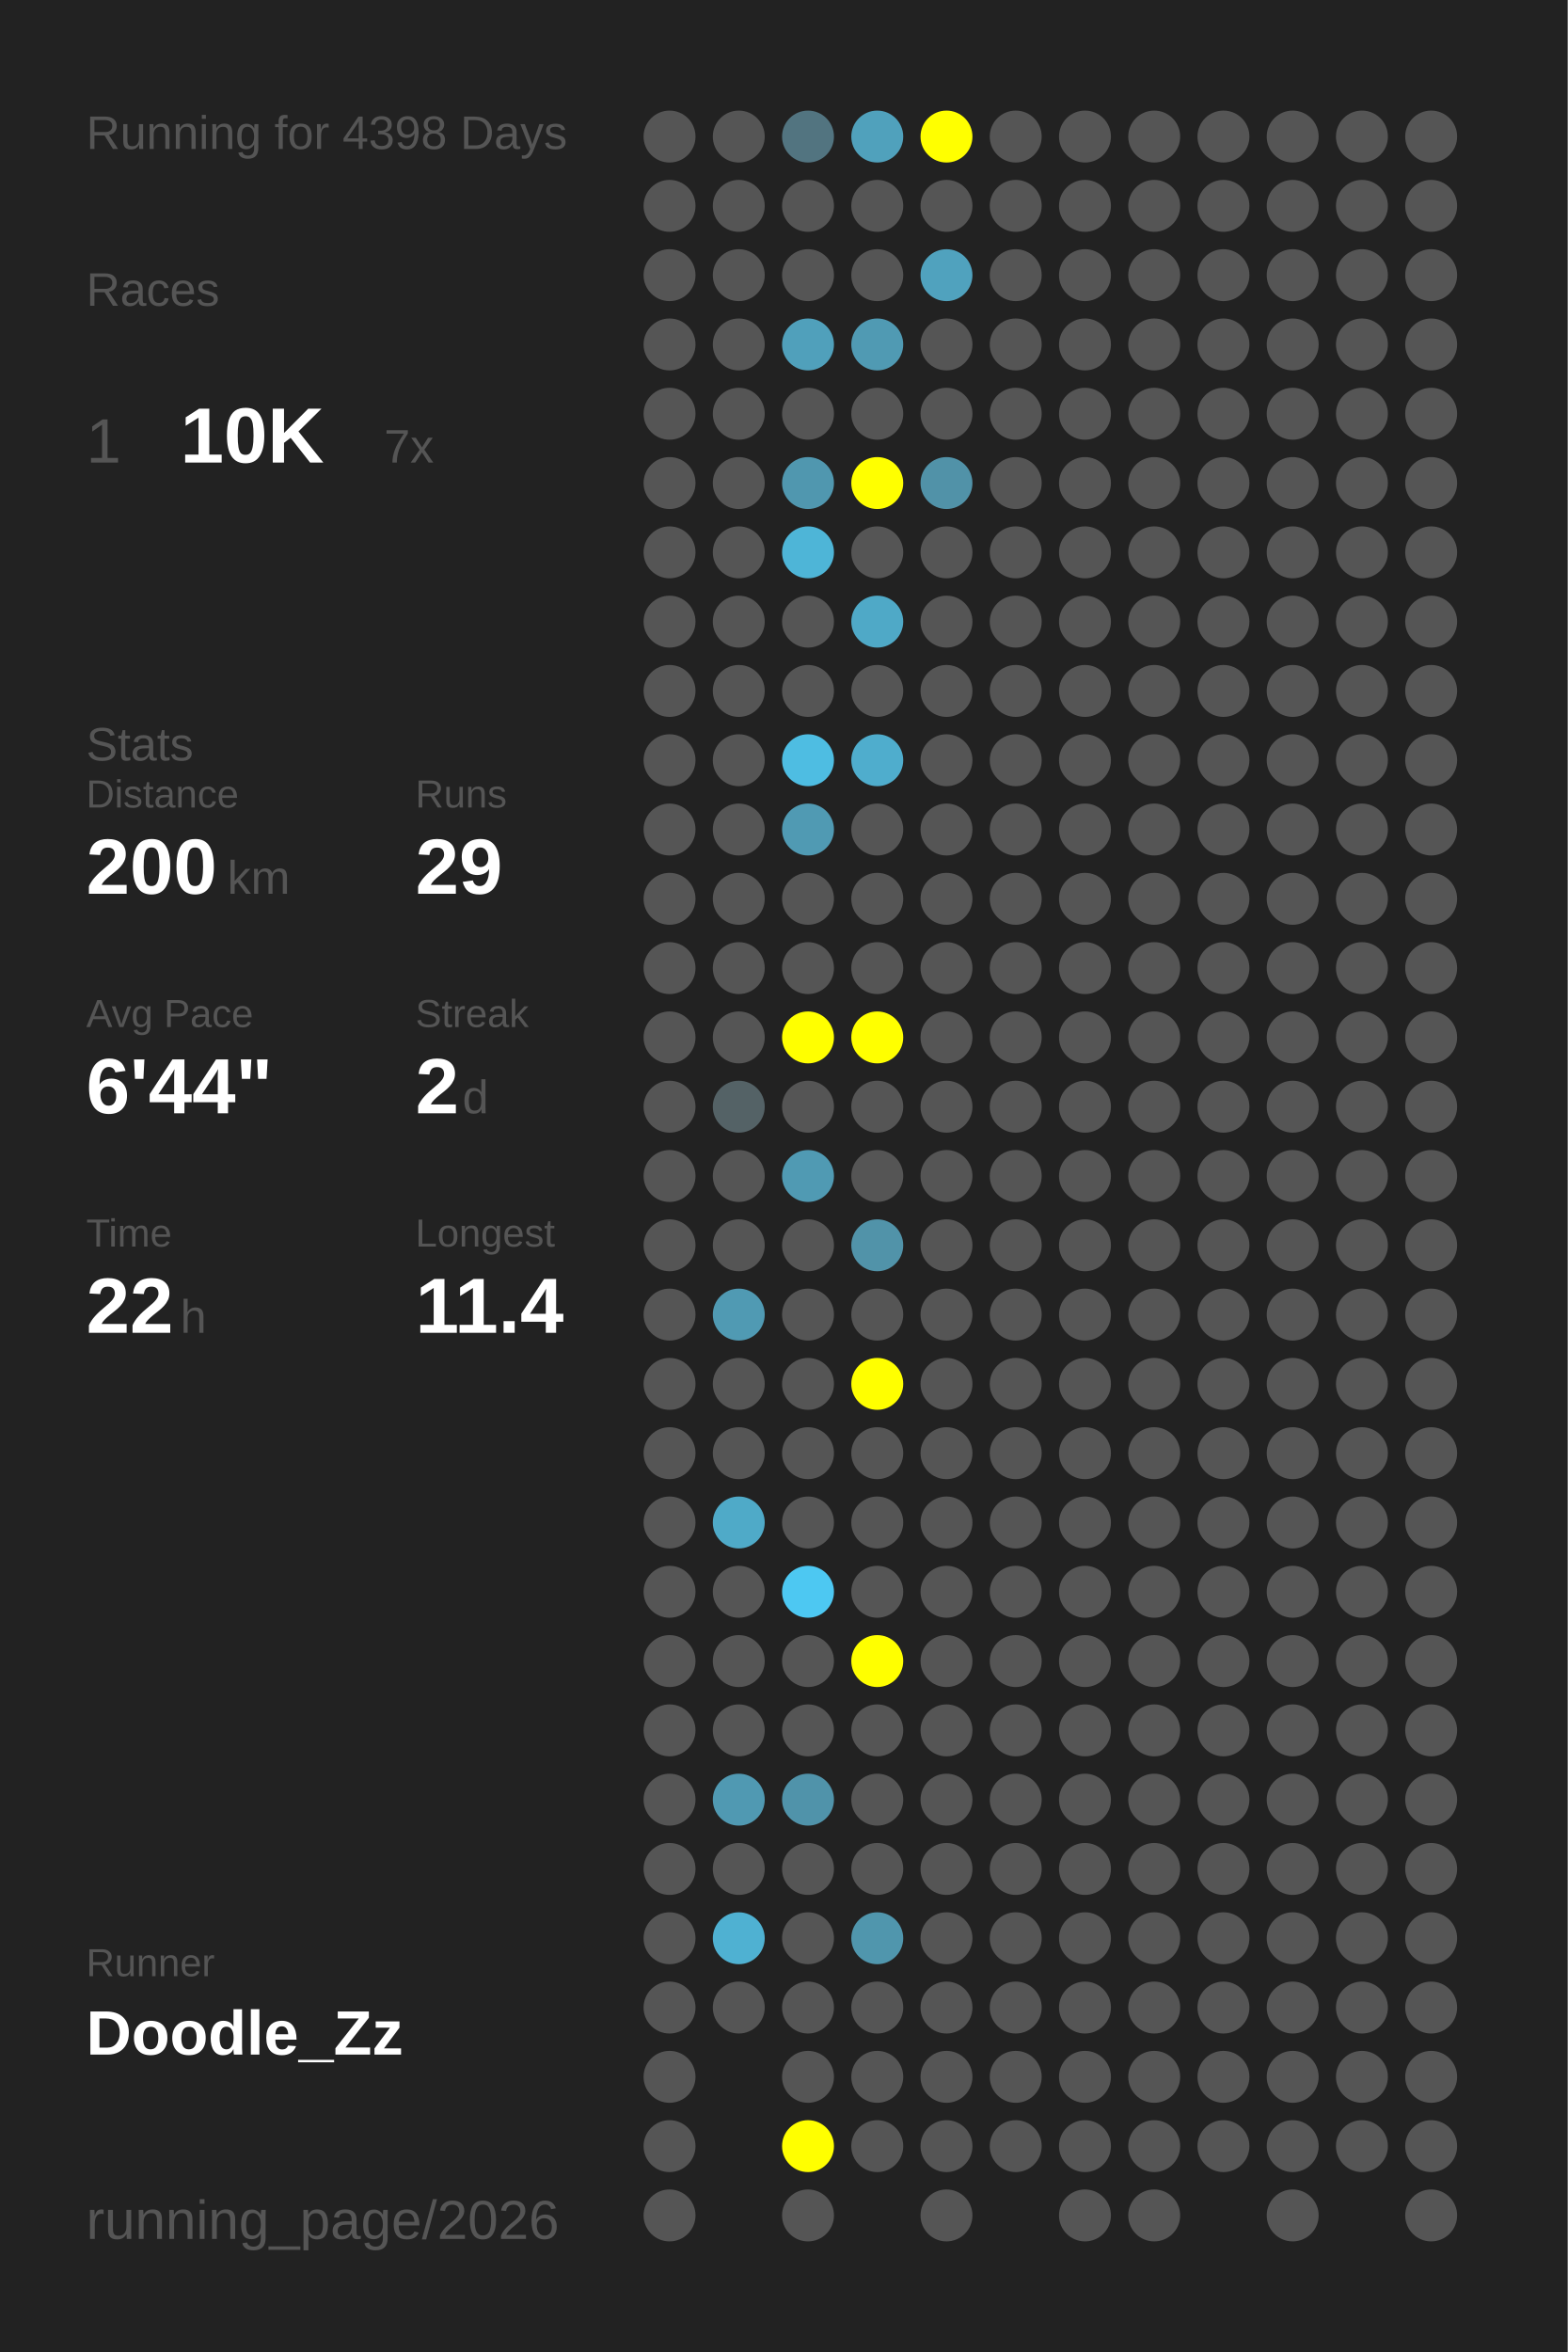
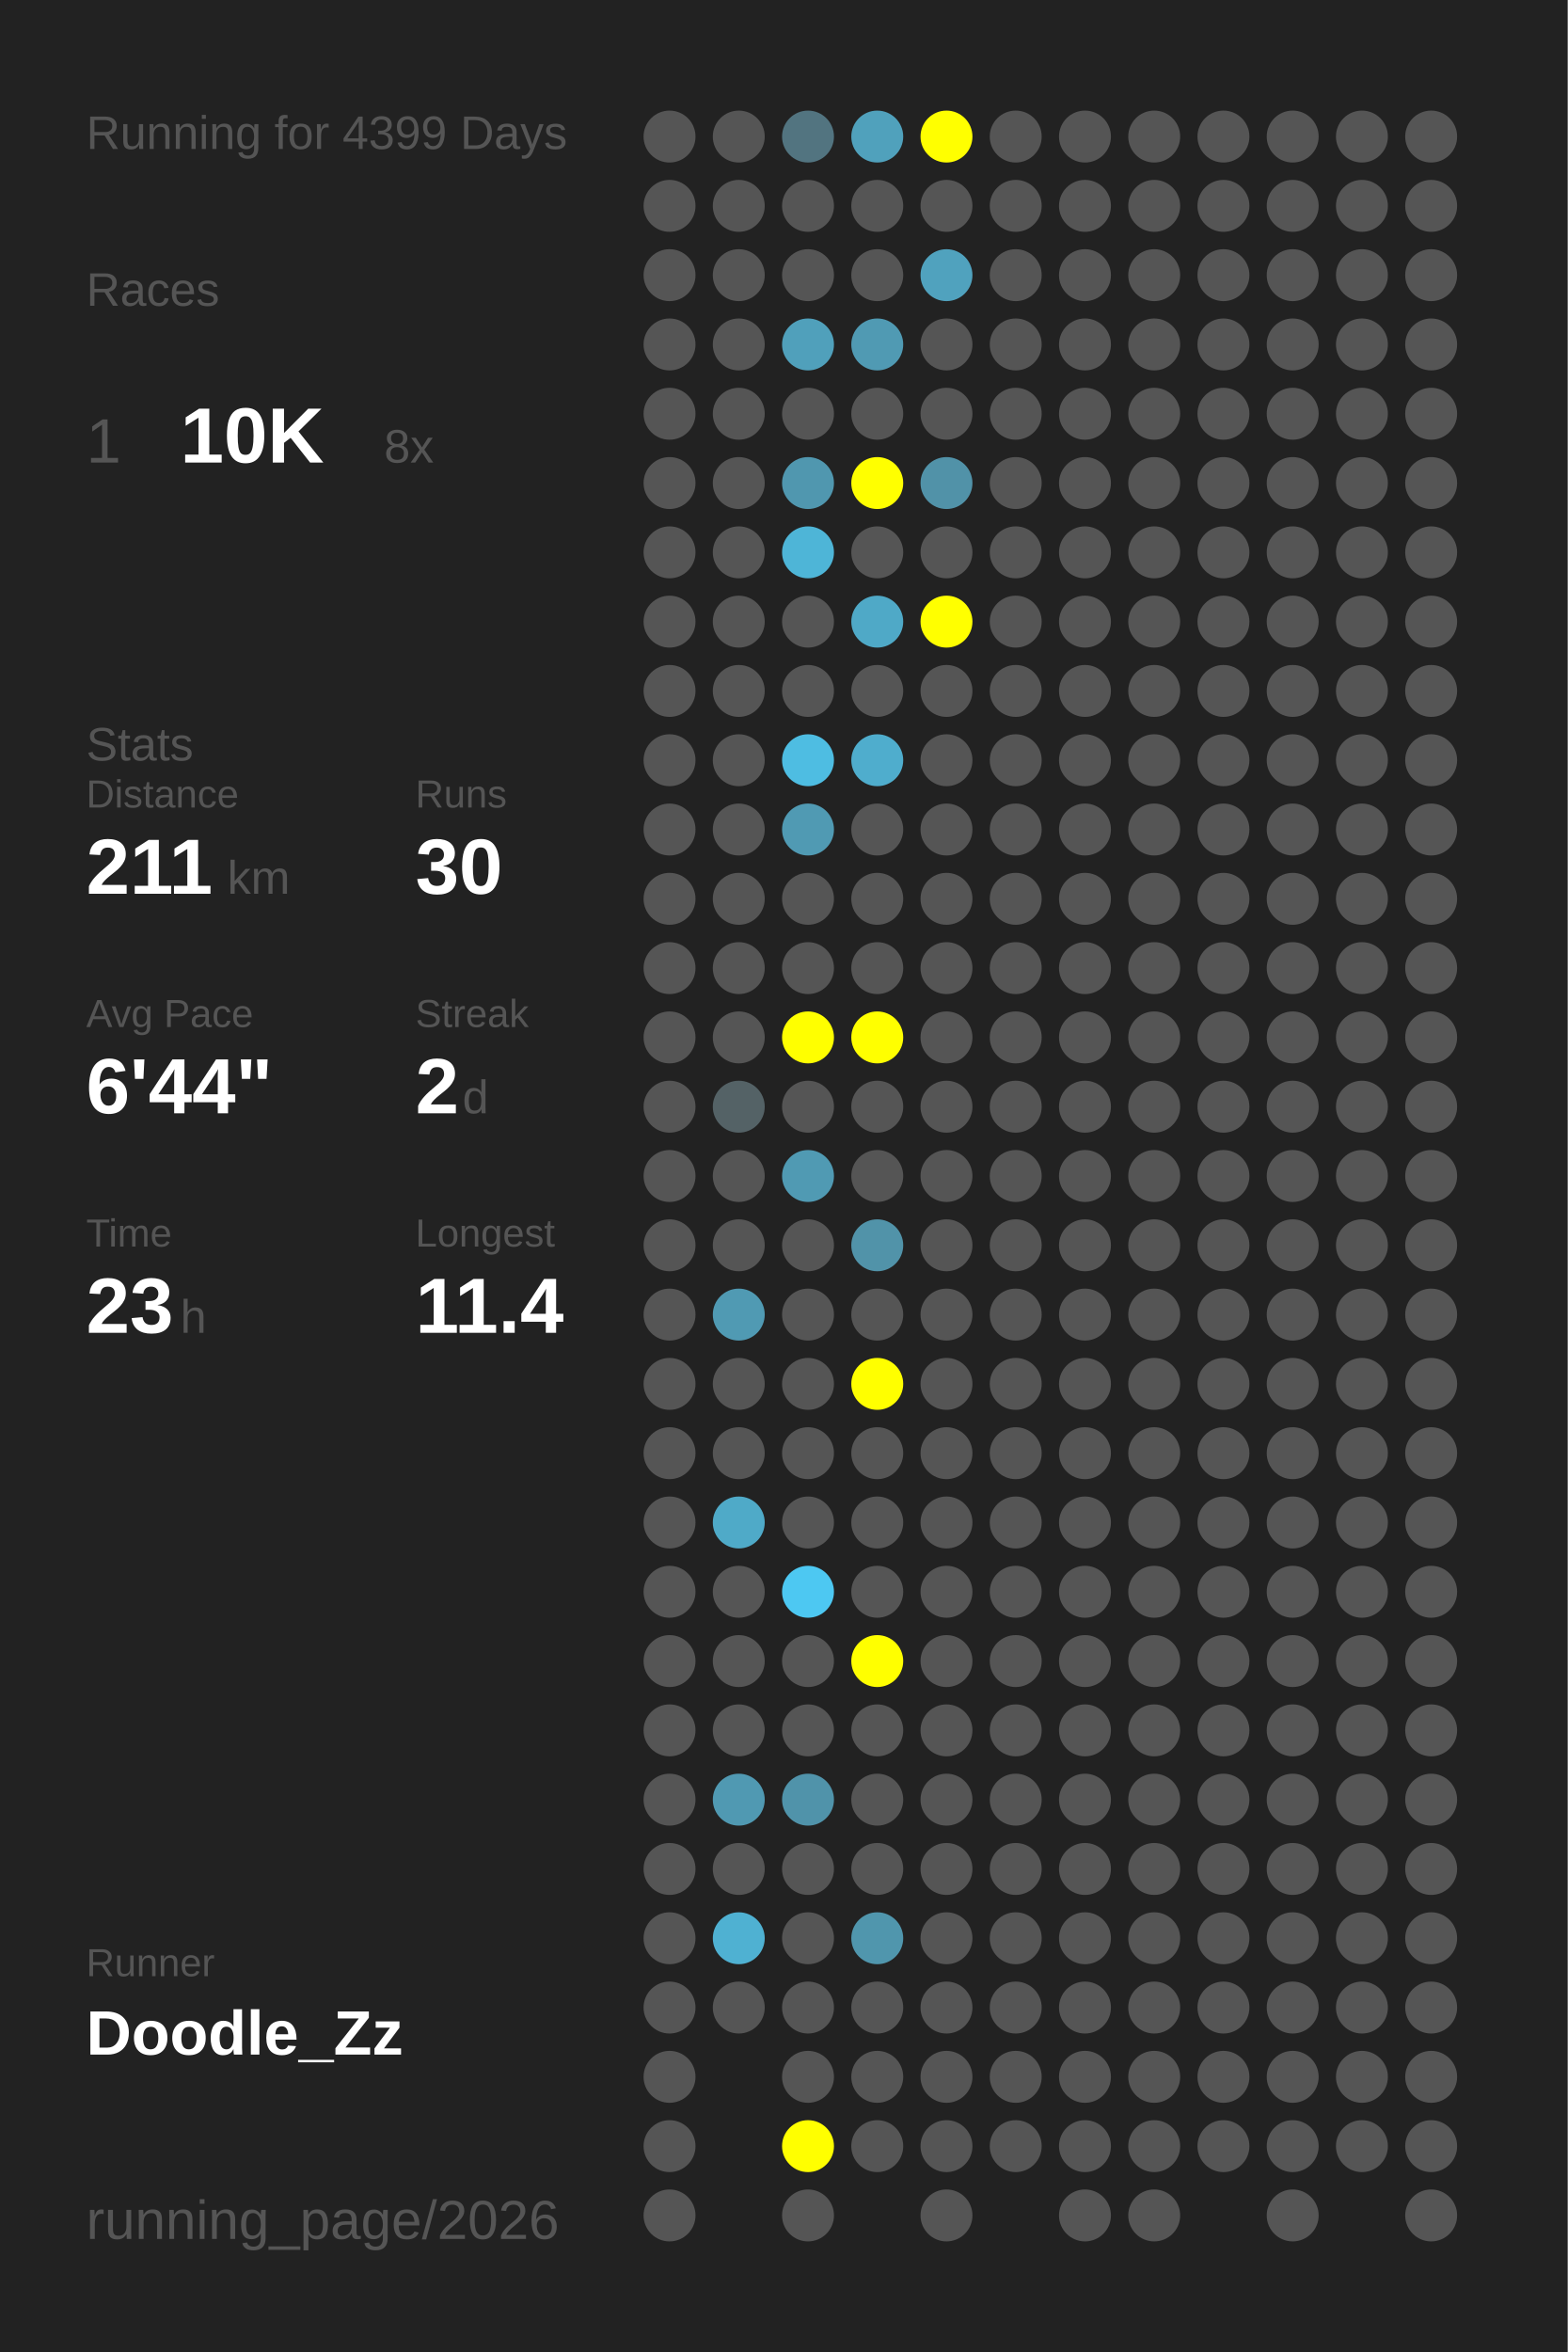
<svg xmlns="http://www.w3.org/2000/svg" baseProfile="full" height="300mm" version="1.1" viewBox="0,0,200,300" width="200mm">
  <defs />
  <rect fill="#222222" height="300" width="200" x="0" y="0" />
-   <text fill="#555555" style="font-size:6px; font-family:Arial;" x="11" y="19">Running for 4398 Days</text>
+   <text fill="#555555" style="font-size:6px; font-family:Arial;" x="11" y="19">Running for 4399 Days</text>
  <text fill="#555555" style="font-size:6px; font-family:Arial;" x="11" y="39">Races</text>
  <text fill="#555555" style="font-size:8px; font-family:Arial;" x="11" y="59">1</text>
  <text fill="#FFFFFF" style="font-size:10px; font-family:Arial; font-weight:bold;" x="23" y="59">10K</text>
-   <text fill="#555555" style="font-size:6px; font-family:Arial;" x="49" y="59">7x</text>
+   <text fill="#555555" style="font-size:6px; font-family:Arial;" x="49" y="59">8x</text>
  <text fill="#555555" style="font-size:6px; font-family:Arial;" x="11" y="97">Stats</text>
  <text fill="#555555" style="font-size:5px; font-family:Arial;" x="11" y="103">Distance</text>
-   <text fill="#FFFFFF" style="font-size:10px; font-family:Arial; font-weight:bold;" x="11" y="114">200</text>
+   <text fill="#FFFFFF" style="font-size:10px; font-family:Arial; font-weight:bold;" x="11" y="114">211</text>
  <text fill="#555555" style="font-size:6px; font-family:Arial;" x="29" y="114">km</text>
  <text fill="#555555" style="font-size:5px; font-family:Arial;" x="53" y="103">Runs</text>
-   <text fill="#FFFFFF" style="font-size:10px; font-family:Arial; font-weight:bold;" x="53" y="114">29</text>
+   <text fill="#FFFFFF" style="font-size:10px; font-family:Arial; font-weight:bold;" x="53" y="114">30</text>
  <text fill="#555555" style="font-size:5px; font-family:Arial;" x="11" y="131">Avg Pace</text>
  <text fill="#FFFFFF" style="font-size:10px; font-family:Arial; font-weight:bold;" x="11" y="142">6'44"</text>
  <text fill="#555555" style="font-size:5px; font-family:Arial;" x="53" y="131">Streak</text>
  <text fill="#FFFFFF" style="font-size:10px; font-family:Arial; font-weight:bold;" x="53" y="142">2</text>
  <text fill="#555555" style="font-size:6px; font-family:Arial;" x="59" y="142">d</text>
  <text fill="#555555" style="font-size:5px; font-family:Arial;" x="11" y="159">Time</text>
-   <text fill="#FFFFFF" style="font-size:10px; font-family:Arial; font-weight:bold;" x="11" y="170">22</text>
+   <text fill="#FFFFFF" style="font-size:10px; font-family:Arial; font-weight:bold;" x="11" y="170">23</text>
  <text fill="#555555" style="font-size:6px; font-family:Arial;" x="23" y="170">h</text>
  <text fill="#555555" style="font-size:5px; font-family:Arial;" x="53" y="159">Longest</text>
  <text fill="#FFFFFF" style="font-size:10px; font-family:Arial; font-weight:bold;" x="53" y="170">11.4</text>
  <text fill="#555555" style="font-size:5px; font-family:Arial;" x="11" y="252.065">Runner</text>
  <text fill="#FFFFFF" style="font-size:8px; font-family:Arial; font-weight:bold;" x="11" y="262.065">Doodle_Zz</text>
  <text fill="#555555" style="font-size:7px; font-family:Arial;" x="11" y="285.581">running_page/2026</text>
  <circle cx="85.417" cy="17.419" fill="#555555" r="3.312" />
  <circle cx="85.417" cy="26.258" fill="#555555" r="3.312" />
  <circle cx="85.417" cy="35.097" fill="#555555" r="3.312" />
  <circle cx="85.417" cy="43.935" fill="#555555" r="3.312" />
  <circle cx="85.417" cy="52.774" fill="#555555" r="3.312" />
  <circle cx="85.417" cy="61.613" fill="#555555" r="3.312" />
  <circle cx="85.417" cy="70.452" fill="#555555" r="3.312" />
  <circle cx="85.417" cy="79.29" fill="#555555" r="3.312" />
  <circle cx="85.417" cy="88.129" fill="#555555" r="3.312" />
  <circle cx="85.417" cy="96.968" fill="#555555" r="3.312" />
  <circle cx="85.417" cy="105.806" fill="#555555" r="3.312" />
  <circle cx="85.417" cy="114.645" fill="#555555" r="3.312" />
  <circle cx="85.417" cy="123.484" fill="#555555" r="3.312" />
  <circle cx="85.417" cy="132.323" fill="#555555" r="3.312" />
  <circle cx="85.417" cy="141.161" fill="#555555" r="3.312" />
  <circle cx="85.417" cy="150" fill="#555555" r="3.312" />
  <circle cx="85.417" cy="158.839" fill="#555555" r="3.312" />
  <circle cx="85.417" cy="167.677" fill="#555555" r="3.312" />
  <circle cx="85.417" cy="176.516" fill="#555555" r="3.312" />
  <circle cx="85.417" cy="185.355" fill="#555555" r="3.312" />
  <circle cx="85.417" cy="194.194" fill="#555555" r="3.312" />
  <circle cx="85.417" cy="203.032" fill="#555555" r="3.312" />
  <circle cx="85.417" cy="211.871" fill="#555555" r="3.312" />
  <circle cx="85.417" cy="220.71" fill="#555555" r="3.312" />
  <circle cx="85.417" cy="229.548" fill="#555555" r="3.312" />
  <circle cx="85.417" cy="238.387" fill="#555555" r="3.312" />
  <circle cx="85.417" cy="247.226" fill="#555555" r="3.312" />
  <circle cx="85.417" cy="256.065" fill="#555555" r="3.312" />
  <circle cx="85.417" cy="264.903" fill="#555555" r="3.312" />
  <circle cx="85.417" cy="273.742" fill="#555555" r="3.312" />
  <circle cx="85.417" cy="282.581" fill="#555555" r="3.312" />
  <circle cx="94.25" cy="17.419" fill="#555555" r="3.312" />
  <circle cx="94.25" cy="26.258" fill="#555555" r="3.312" />
  <circle cx="94.25" cy="35.097" fill="#555555" r="3.312" />
  <circle cx="94.25" cy="43.935" fill="#555555" r="3.312" />
  <circle cx="94.25" cy="52.774" fill="#555555" r="3.312" />
  <circle cx="94.25" cy="61.613" fill="#555555" r="3.312" />
  <circle cx="94.25" cy="70.452" fill="#555555" r="3.312" />
  <circle cx="94.25" cy="79.29" fill="#555555" r="3.312" />
  <circle cx="94.25" cy="88.129" fill="#555555" r="3.312" />
  <circle cx="94.25" cy="96.968" fill="#555555" r="3.312" />
  <circle cx="94.25" cy="105.806" fill="#555555" r="3.312" />
  <circle cx="94.25" cy="114.645" fill="#555555" r="3.312" />
  <circle cx="94.25" cy="123.484" fill="#555555" r="3.312" />
  <circle cx="94.25" cy="132.323" fill="#555555" r="3.312" />
  <circle cx="94.25" cy="141.161" fill="#546266" r="3.312" />
  <circle cx="94.25" cy="150" fill="#555555" r="3.312" />
  <circle cx="94.25" cy="158.839" fill="#555555" r="3.312" />
  <circle cx="94.25" cy="167.677" fill="#509ab3" r="3.312" />
  <circle cx="94.25" cy="176.516" fill="#555555" r="3.312" />
  <circle cx="94.25" cy="185.355" fill="#555555" r="3.312" />
  <circle cx="94.25" cy="194.194" fill="#4faac8" r="3.312" />
  <circle cx="94.25" cy="203.032" fill="#555555" r="3.312" />
  <circle cx="94.25" cy="211.871" fill="#555555" r="3.312" />
  <circle cx="94.25" cy="220.71" fill="#555555" r="3.312" />
  <circle cx="94.25" cy="229.548" fill="#5099b2" r="3.312" />
  <circle cx="94.25" cy="238.387" fill="#555555" r="3.312" />
  <circle cx="94.25" cy="247.226" fill="#4fb1d2" r="3.312" />
  <circle cx="94.25" cy="256.065" fill="#555555" r="3.312" />
  <circle cx="103.083" cy="17.419" fill="#527480" r="3.312" />
  <circle cx="103.083" cy="26.258" fill="#555555" r="3.312" />
  <circle cx="103.083" cy="35.097" fill="#555555" r="3.312" />
  <circle cx="103.083" cy="43.935" fill="#50a0bb" r="3.312" />
  <circle cx="103.083" cy="52.774" fill="#555555" r="3.312" />
  <circle cx="103.083" cy="61.613" fill="#5097af" r="3.312" />
  <circle cx="103.083" cy="70.452" fill="#4eb5d7" r="3.312" />
  <circle cx="103.083" cy="79.29" fill="#555555" r="3.312" />
  <circle cx="103.083" cy="88.129" fill="#555555" r="3.312" />
  <circle cx="103.083" cy="96.968" fill="#4ebde2" r="3.312" />
  <circle cx="103.083" cy="105.806" fill="#509ab3" r="3.312" />
  <circle cx="103.083" cy="114.645" fill="#555555" r="3.312" />
  <circle cx="103.083" cy="123.484" fill="#555555" r="3.312" />
  <circle cx="103.083" cy="132.323" fill="#FFFF00" r="3.312" />
  <circle cx="103.083" cy="141.161" fill="#555555" r="3.312" />
  <circle cx="103.083" cy="150" fill="#509ab3" r="3.312" />
  <circle cx="103.083" cy="158.839" fill="#555555" r="3.312" />
  <circle cx="103.083" cy="167.677" fill="#555555" r="3.312" />
  <circle cx="103.083" cy="176.516" fill="#555555" r="3.312" />
  <circle cx="103.083" cy="185.355" fill="#555555" r="3.312" />
  <circle cx="103.083" cy="194.194" fill="#555555" r="3.312" />
  <circle cx="103.083" cy="203.032" fill="#4dc8f2" r="3.312" />
  <circle cx="103.083" cy="211.871" fill="#555555" r="3.312" />
  <circle cx="103.083" cy="220.71" fill="#555555" r="3.312" />
  <circle cx="103.083" cy="229.548" fill="#5093aa" r="3.312" />
  <circle cx="103.083" cy="238.387" fill="#555555" r="3.312" />
  <circle cx="103.083" cy="247.226" fill="#555555" r="3.312" />
  <circle cx="103.083" cy="256.065" fill="#555555" r="3.312" />
  <circle cx="103.083" cy="264.903" fill="#555555" r="3.312" />
  <circle cx="103.083" cy="273.742" fill="#FFFF00" r="3.312" />
  <circle cx="103.083" cy="282.581" fill="#555555" r="3.312" />
  <circle cx="111.917" cy="17.419" fill="#50a1bc" r="3.312" />
  <circle cx="111.917" cy="26.258" fill="#555555" r="3.312" />
  <circle cx="111.917" cy="35.097" fill="#555555" r="3.312" />
  <circle cx="111.917" cy="43.935" fill="#509ab3" r="3.312" />
  <circle cx="111.917" cy="52.774" fill="#555555" r="3.312" />
  <circle cx="111.917" cy="61.613" fill="#FFFF00" r="3.312" />
  <circle cx="111.917" cy="70.452" fill="#555555" r="3.312" />
  <circle cx="111.917" cy="79.29" fill="#4fa9c7" r="3.312" />
  <circle cx="111.917" cy="88.129" fill="#555555" r="3.312" />
  <circle cx="111.917" cy="96.968" fill="#4fadcd" r="3.312" />
  <circle cx="111.917" cy="105.806" fill="#555555" r="3.312" />
  <circle cx="111.917" cy="114.645" fill="#555555" r="3.312" />
  <circle cx="111.917" cy="123.484" fill="#555555" r="3.312" />
  <circle cx="111.917" cy="132.323" fill="#FFFF00" r="3.312" />
  <circle cx="111.917" cy="141.161" fill="#555555" r="3.312" />
  <circle cx="111.917" cy="150" fill="#555555" r="3.312" />
  <circle cx="111.917" cy="158.839" fill="#5193a9" r="3.312" />
  <circle cx="111.917" cy="167.677" fill="#555555" r="3.312" />
  <circle cx="111.917" cy="176.516" fill="#FFFF00" r="3.312" />
  <circle cx="111.917" cy="185.355" fill="#555555" r="3.312" />
  <circle cx="111.917" cy="194.194" fill="#555555" r="3.312" />
  <circle cx="111.917" cy="203.032" fill="#555555" r="3.312" />
  <circle cx="111.917" cy="211.871" fill="#FFFF00" r="3.312" />
  <circle cx="111.917" cy="220.71" fill="#555555" r="3.312" />
  <circle cx="111.917" cy="229.548" fill="#555555" r="3.312" />
  <circle cx="111.917" cy="238.387" fill="#555555" r="3.312" />
  <circle cx="111.917" cy="247.226" fill="#5096ad" r="3.312" />
  <circle cx="111.917" cy="256.065" fill="#555555" r="3.312" />
  <circle cx="111.917" cy="264.903" fill="#555555" r="3.312" />
  <circle cx="111.917" cy="273.742" fill="#555555" r="3.312" />
  <circle cx="120.75" cy="17.419" fill="#FFFF00" r="3.312" />
  <circle cx="120.75" cy="26.258" fill="#555555" r="3.312" />
  <circle cx="120.75" cy="35.097" fill="#50a2be" r="3.312" />
  <circle cx="120.75" cy="43.935" fill="#555555" r="3.312" />
  <circle cx="120.75" cy="52.774" fill="#555555" r="3.312" />
  <circle cx="120.75" cy="61.613" fill="#5192a8" r="3.312" />
  <circle cx="120.75" cy="70.452" fill="#555555" r="3.312" />
-   <circle cx="120.75" cy="79.29" fill="#555555" r="3.312" />
+   <circle cx="120.75" cy="79.29" fill="#FFFF00" r="3.312" />
  <circle cx="120.75" cy="88.129" fill="#555555" r="3.312" />
  <circle cx="120.75" cy="96.968" fill="#555555" r="3.312" />
  <circle cx="120.75" cy="105.806" fill="#555555" r="3.312" />
  <circle cx="120.75" cy="114.645" fill="#555555" r="3.312" />
  <circle cx="120.75" cy="123.484" fill="#555555" r="3.312" />
  <circle cx="120.75" cy="132.323" fill="#555555" r="3.312" />
  <circle cx="120.75" cy="141.161" fill="#555555" r="3.312" />
  <circle cx="120.75" cy="150" fill="#555555" r="3.312" />
  <circle cx="120.75" cy="158.839" fill="#555555" r="3.312" />
  <circle cx="120.75" cy="167.677" fill="#555555" r="3.312" />
  <circle cx="120.75" cy="176.516" fill="#555555" r="3.312" />
  <circle cx="120.75" cy="185.355" fill="#555555" r="3.312" />
  <circle cx="120.75" cy="194.194" fill="#555555" r="3.312" />
  <circle cx="120.75" cy="203.032" fill="#555555" r="3.312" />
  <circle cx="120.75" cy="211.871" fill="#555555" r="3.312" />
  <circle cx="120.75" cy="220.71" fill="#555555" r="3.312" />
  <circle cx="120.75" cy="229.548" fill="#555555" r="3.312" />
  <circle cx="120.75" cy="238.387" fill="#555555" r="3.312" />
  <circle cx="120.75" cy="247.226" fill="#555555" r="3.312" />
  <circle cx="120.75" cy="256.065" fill="#555555" r="3.312" />
  <circle cx="120.75" cy="264.903" fill="#555555" r="3.312" />
  <circle cx="120.75" cy="273.742" fill="#555555" r="3.312" />
  <circle cx="120.75" cy="282.581" fill="#555555" r="3.312" />
  <circle cx="129.583" cy="17.419" fill="#555555" r="3.312" />
  <circle cx="129.583" cy="26.258" fill="#555555" r="3.312" />
  <circle cx="129.583" cy="35.097" fill="#555555" r="3.312" />
  <circle cx="129.583" cy="43.935" fill="#555555" r="3.312" />
  <circle cx="129.583" cy="52.774" fill="#555555" r="3.312" />
  <circle cx="129.583" cy="61.613" fill="#555555" r="3.312" />
  <circle cx="129.583" cy="70.452" fill="#555555" r="3.312" />
  <circle cx="129.583" cy="79.29" fill="#555555" r="3.312" />
  <circle cx="129.583" cy="88.129" fill="#555555" r="3.312" />
  <circle cx="129.583" cy="96.968" fill="#555555" r="3.312" />
  <circle cx="129.583" cy="105.806" fill="#555555" r="3.312" />
  <circle cx="129.583" cy="114.645" fill="#555555" r="3.312" />
  <circle cx="129.583" cy="123.484" fill="#555555" r="3.312" />
  <circle cx="129.583" cy="132.323" fill="#555555" r="3.312" />
  <circle cx="129.583" cy="141.161" fill="#555555" r="3.312" />
  <circle cx="129.583" cy="150" fill="#555555" r="3.312" />
  <circle cx="129.583" cy="158.839" fill="#555555" r="3.312" />
  <circle cx="129.583" cy="167.677" fill="#555555" r="3.312" />
  <circle cx="129.583" cy="176.516" fill="#555555" r="3.312" />
  <circle cx="129.583" cy="185.355" fill="#555555" r="3.312" />
  <circle cx="129.583" cy="194.194" fill="#555555" r="3.312" />
  <circle cx="129.583" cy="203.032" fill="#555555" r="3.312" />
  <circle cx="129.583" cy="211.871" fill="#555555" r="3.312" />
  <circle cx="129.583" cy="220.71" fill="#555555" r="3.312" />
  <circle cx="129.583" cy="229.548" fill="#555555" r="3.312" />
  <circle cx="129.583" cy="238.387" fill="#555555" r="3.312" />
  <circle cx="129.583" cy="247.226" fill="#555555" r="3.312" />
  <circle cx="129.583" cy="256.065" fill="#555555" r="3.312" />
  <circle cx="129.583" cy="264.903" fill="#555555" r="3.312" />
  <circle cx="129.583" cy="273.742" fill="#555555" r="3.312" />
  <circle cx="138.417" cy="17.419" fill="#555555" r="3.312" />
  <circle cx="138.417" cy="26.258" fill="#555555" r="3.312" />
  <circle cx="138.417" cy="35.097" fill="#555555" r="3.312" />
  <circle cx="138.417" cy="43.935" fill="#555555" r="3.312" />
  <circle cx="138.417" cy="52.774" fill="#555555" r="3.312" />
  <circle cx="138.417" cy="61.613" fill="#555555" r="3.312" />
  <circle cx="138.417" cy="70.452" fill="#555555" r="3.312" />
  <circle cx="138.417" cy="79.29" fill="#555555" r="3.312" />
  <circle cx="138.417" cy="88.129" fill="#555555" r="3.312" />
  <circle cx="138.417" cy="96.968" fill="#555555" r="3.312" />
  <circle cx="138.417" cy="105.806" fill="#555555" r="3.312" />
  <circle cx="138.417" cy="114.645" fill="#555555" r="3.312" />
  <circle cx="138.417" cy="123.484" fill="#555555" r="3.312" />
  <circle cx="138.417" cy="132.323" fill="#555555" r="3.312" />
  <circle cx="138.417" cy="141.161" fill="#555555" r="3.312" />
  <circle cx="138.417" cy="150" fill="#555555" r="3.312" />
  <circle cx="138.417" cy="158.839" fill="#555555" r="3.312" />
  <circle cx="138.417" cy="167.677" fill="#555555" r="3.312" />
  <circle cx="138.417" cy="176.516" fill="#555555" r="3.312" />
  <circle cx="138.417" cy="185.355" fill="#555555" r="3.312" />
  <circle cx="138.417" cy="194.194" fill="#555555" r="3.312" />
  <circle cx="138.417" cy="203.032" fill="#555555" r="3.312" />
  <circle cx="138.417" cy="211.871" fill="#555555" r="3.312" />
  <circle cx="138.417" cy="220.71" fill="#555555" r="3.312" />
  <circle cx="138.417" cy="229.548" fill="#555555" r="3.312" />
  <circle cx="138.417" cy="238.387" fill="#555555" r="3.312" />
  <circle cx="138.417" cy="247.226" fill="#555555" r="3.312" />
  <circle cx="138.417" cy="256.065" fill="#555555" r="3.312" />
  <circle cx="138.417" cy="264.903" fill="#555555" r="3.312" />
  <circle cx="138.417" cy="273.742" fill="#555555" r="3.312" />
  <circle cx="138.417" cy="282.581" fill="#555555" r="3.312" />
  <circle cx="147.25" cy="17.419" fill="#555555" r="3.312" />
  <circle cx="147.25" cy="26.258" fill="#555555" r="3.312" />
  <circle cx="147.25" cy="35.097" fill="#555555" r="3.312" />
  <circle cx="147.25" cy="43.935" fill="#555555" r="3.312" />
  <circle cx="147.25" cy="52.774" fill="#555555" r="3.312" />
  <circle cx="147.25" cy="61.613" fill="#555555" r="3.312" />
  <circle cx="147.25" cy="70.452" fill="#555555" r="3.312" />
  <circle cx="147.25" cy="79.29" fill="#555555" r="3.312" />
  <circle cx="147.25" cy="88.129" fill="#555555" r="3.312" />
  <circle cx="147.25" cy="96.968" fill="#555555" r="3.312" />
  <circle cx="147.25" cy="105.806" fill="#555555" r="3.312" />
  <circle cx="147.25" cy="114.645" fill="#555555" r="3.312" />
  <circle cx="147.25" cy="123.484" fill="#555555" r="3.312" />
  <circle cx="147.25" cy="132.323" fill="#555555" r="3.312" />
  <circle cx="147.25" cy="141.161" fill="#555555" r="3.312" />
  <circle cx="147.25" cy="150" fill="#555555" r="3.312" />
  <circle cx="147.25" cy="158.839" fill="#555555" r="3.312" />
  <circle cx="147.25" cy="167.677" fill="#555555" r="3.312" />
  <circle cx="147.25" cy="176.516" fill="#555555" r="3.312" />
  <circle cx="147.25" cy="185.355" fill="#555555" r="3.312" />
  <circle cx="147.25" cy="194.194" fill="#555555" r="3.312" />
  <circle cx="147.25" cy="203.032" fill="#555555" r="3.312" />
  <circle cx="147.25" cy="211.871" fill="#555555" r="3.312" />
  <circle cx="147.25" cy="220.71" fill="#555555" r="3.312" />
  <circle cx="147.25" cy="229.548" fill="#555555" r="3.312" />
  <circle cx="147.25" cy="238.387" fill="#555555" r="3.312" />
  <circle cx="147.25" cy="247.226" fill="#555555" r="3.312" />
  <circle cx="147.25" cy="256.065" fill="#555555" r="3.312" />
  <circle cx="147.25" cy="264.903" fill="#555555" r="3.312" />
  <circle cx="147.25" cy="273.742" fill="#555555" r="3.312" />
  <circle cx="147.25" cy="282.581" fill="#555555" r="3.312" />
  <circle cx="156.083" cy="17.419" fill="#555555" r="3.312" />
  <circle cx="156.083" cy="26.258" fill="#555555" r="3.312" />
  <circle cx="156.083" cy="35.097" fill="#555555" r="3.312" />
  <circle cx="156.083" cy="43.935" fill="#555555" r="3.312" />
  <circle cx="156.083" cy="52.774" fill="#555555" r="3.312" />
  <circle cx="156.083" cy="61.613" fill="#555555" r="3.312" />
  <circle cx="156.083" cy="70.452" fill="#555555" r="3.312" />
  <circle cx="156.083" cy="79.29" fill="#555555" r="3.312" />
  <circle cx="156.083" cy="88.129" fill="#555555" r="3.312" />
  <circle cx="156.083" cy="96.968" fill="#555555" r="3.312" />
  <circle cx="156.083" cy="105.806" fill="#555555" r="3.312" />
  <circle cx="156.083" cy="114.645" fill="#555555" r="3.312" />
  <circle cx="156.083" cy="123.484" fill="#555555" r="3.312" />
  <circle cx="156.083" cy="132.323" fill="#555555" r="3.312" />
  <circle cx="156.083" cy="141.161" fill="#555555" r="3.312" />
  <circle cx="156.083" cy="150" fill="#555555" r="3.312" />
  <circle cx="156.083" cy="158.839" fill="#555555" r="3.312" />
  <circle cx="156.083" cy="167.677" fill="#555555" r="3.312" />
  <circle cx="156.083" cy="176.516" fill="#555555" r="3.312" />
  <circle cx="156.083" cy="185.355" fill="#555555" r="3.312" />
  <circle cx="156.083" cy="194.194" fill="#555555" r="3.312" />
  <circle cx="156.083" cy="203.032" fill="#555555" r="3.312" />
  <circle cx="156.083" cy="211.871" fill="#555555" r="3.312" />
  <circle cx="156.083" cy="220.71" fill="#555555" r="3.312" />
  <circle cx="156.083" cy="229.548" fill="#555555" r="3.312" />
  <circle cx="156.083" cy="238.387" fill="#555555" r="3.312" />
  <circle cx="156.083" cy="247.226" fill="#555555" r="3.312" />
  <circle cx="156.083" cy="256.065" fill="#555555" r="3.312" />
  <circle cx="156.083" cy="264.903" fill="#555555" r="3.312" />
  <circle cx="156.083" cy="273.742" fill="#555555" r="3.312" />
  <circle cx="164.917" cy="17.419" fill="#555555" r="3.312" />
  <circle cx="164.917" cy="26.258" fill="#555555" r="3.312" />
  <circle cx="164.917" cy="35.097" fill="#555555" r="3.312" />
  <circle cx="164.917" cy="43.935" fill="#555555" r="3.312" />
  <circle cx="164.917" cy="52.774" fill="#555555" r="3.312" />
  <circle cx="164.917" cy="61.613" fill="#555555" r="3.312" />
  <circle cx="164.917" cy="70.452" fill="#555555" r="3.312" />
  <circle cx="164.917" cy="79.29" fill="#555555" r="3.312" />
  <circle cx="164.917" cy="88.129" fill="#555555" r="3.312" />
  <circle cx="164.917" cy="96.968" fill="#555555" r="3.312" />
  <circle cx="164.917" cy="105.806" fill="#555555" r="3.312" />
  <circle cx="164.917" cy="114.645" fill="#555555" r="3.312" />
  <circle cx="164.917" cy="123.484" fill="#555555" r="3.312" />
  <circle cx="164.917" cy="132.323" fill="#555555" r="3.312" />
  <circle cx="164.917" cy="141.161" fill="#555555" r="3.312" />
  <circle cx="164.917" cy="150" fill="#555555" r="3.312" />
  <circle cx="164.917" cy="158.839" fill="#555555" r="3.312" />
  <circle cx="164.917" cy="167.677" fill="#555555" r="3.312" />
  <circle cx="164.917" cy="176.516" fill="#555555" r="3.312" />
  <circle cx="164.917" cy="185.355" fill="#555555" r="3.312" />
  <circle cx="164.917" cy="194.194" fill="#555555" r="3.312" />
  <circle cx="164.917" cy="203.032" fill="#555555" r="3.312" />
  <circle cx="164.917" cy="211.871" fill="#555555" r="3.312" />
  <circle cx="164.917" cy="220.71" fill="#555555" r="3.312" />
  <circle cx="164.917" cy="229.548" fill="#555555" r="3.312" />
  <circle cx="164.917" cy="238.387" fill="#555555" r="3.312" />
  <circle cx="164.917" cy="247.226" fill="#555555" r="3.312" />
  <circle cx="164.917" cy="256.065" fill="#555555" r="3.312" />
  <circle cx="164.917" cy="264.903" fill="#555555" r="3.312" />
  <circle cx="164.917" cy="273.742" fill="#555555" r="3.312" />
  <circle cx="164.917" cy="282.581" fill="#555555" r="3.312" />
  <circle cx="173.75" cy="17.419" fill="#555555" r="3.312" />
  <circle cx="173.75" cy="26.258" fill="#555555" r="3.312" />
  <circle cx="173.75" cy="35.097" fill="#555555" r="3.312" />
  <circle cx="173.75" cy="43.935" fill="#555555" r="3.312" />
  <circle cx="173.75" cy="52.774" fill="#555555" r="3.312" />
  <circle cx="173.75" cy="61.613" fill="#555555" r="3.312" />
  <circle cx="173.75" cy="70.452" fill="#555555" r="3.312" />
  <circle cx="173.75" cy="79.29" fill="#555555" r="3.312" />
  <circle cx="173.75" cy="88.129" fill="#555555" r="3.312" />
  <circle cx="173.75" cy="96.968" fill="#555555" r="3.312" />
  <circle cx="173.75" cy="105.806" fill="#555555" r="3.312" />
  <circle cx="173.75" cy="114.645" fill="#555555" r="3.312" />
  <circle cx="173.75" cy="123.484" fill="#555555" r="3.312" />
  <circle cx="173.75" cy="132.323" fill="#555555" r="3.312" />
  <circle cx="173.75" cy="141.161" fill="#555555" r="3.312" />
  <circle cx="173.75" cy="150" fill="#555555" r="3.312" />
  <circle cx="173.75" cy="158.839" fill="#555555" r="3.312" />
  <circle cx="173.75" cy="167.677" fill="#555555" r="3.312" />
  <circle cx="173.75" cy="176.516" fill="#555555" r="3.312" />
  <circle cx="173.75" cy="185.355" fill="#555555" r="3.312" />
  <circle cx="173.75" cy="194.194" fill="#555555" r="3.312" />
  <circle cx="173.75" cy="203.032" fill="#555555" r="3.312" />
  <circle cx="173.75" cy="211.871" fill="#555555" r="3.312" />
  <circle cx="173.75" cy="220.71" fill="#555555" r="3.312" />
  <circle cx="173.75" cy="229.548" fill="#555555" r="3.312" />
  <circle cx="173.75" cy="238.387" fill="#555555" r="3.312" />
  <circle cx="173.75" cy="247.226" fill="#555555" r="3.312" />
  <circle cx="173.75" cy="256.065" fill="#555555" r="3.312" />
  <circle cx="173.75" cy="264.903" fill="#555555" r="3.312" />
  <circle cx="173.75" cy="273.742" fill="#555555" r="3.312" />
  <circle cx="182.583" cy="17.419" fill="#555555" r="3.312" />
  <circle cx="182.583" cy="26.258" fill="#555555" r="3.312" />
  <circle cx="182.583" cy="35.097" fill="#555555" r="3.312" />
  <circle cx="182.583" cy="43.935" fill="#555555" r="3.312" />
  <circle cx="182.583" cy="52.774" fill="#555555" r="3.312" />
  <circle cx="182.583" cy="61.613" fill="#555555" r="3.312" />
  <circle cx="182.583" cy="70.452" fill="#555555" r="3.312" />
  <circle cx="182.583" cy="79.29" fill="#555555" r="3.312" />
  <circle cx="182.583" cy="88.129" fill="#555555" r="3.312" />
  <circle cx="182.583" cy="96.968" fill="#555555" r="3.312" />
  <circle cx="182.583" cy="105.806" fill="#555555" r="3.312" />
  <circle cx="182.583" cy="114.645" fill="#555555" r="3.312" />
  <circle cx="182.583" cy="123.484" fill="#555555" r="3.312" />
  <circle cx="182.583" cy="132.323" fill="#555555" r="3.312" />
  <circle cx="182.583" cy="141.161" fill="#555555" r="3.312" />
  <circle cx="182.583" cy="150" fill="#555555" r="3.312" />
  <circle cx="182.583" cy="158.839" fill="#555555" r="3.312" />
  <circle cx="182.583" cy="167.677" fill="#555555" r="3.312" />
  <circle cx="182.583" cy="176.516" fill="#555555" r="3.312" />
  <circle cx="182.583" cy="185.355" fill="#555555" r="3.312" />
  <circle cx="182.583" cy="194.194" fill="#555555" r="3.312" />
  <circle cx="182.583" cy="203.032" fill="#555555" r="3.312" />
  <circle cx="182.583" cy="211.871" fill="#555555" r="3.312" />
  <circle cx="182.583" cy="220.71" fill="#555555" r="3.312" />
  <circle cx="182.583" cy="229.548" fill="#555555" r="3.312" />
  <circle cx="182.583" cy="238.387" fill="#555555" r="3.312" />
  <circle cx="182.583" cy="247.226" fill="#555555" r="3.312" />
  <circle cx="182.583" cy="256.065" fill="#555555" r="3.312" />
  <circle cx="182.583" cy="264.903" fill="#555555" r="3.312" />
  <circle cx="182.583" cy="273.742" fill="#555555" r="3.312" />
  <circle cx="182.583" cy="282.581" fill="#555555" r="3.312" />
</svg>
